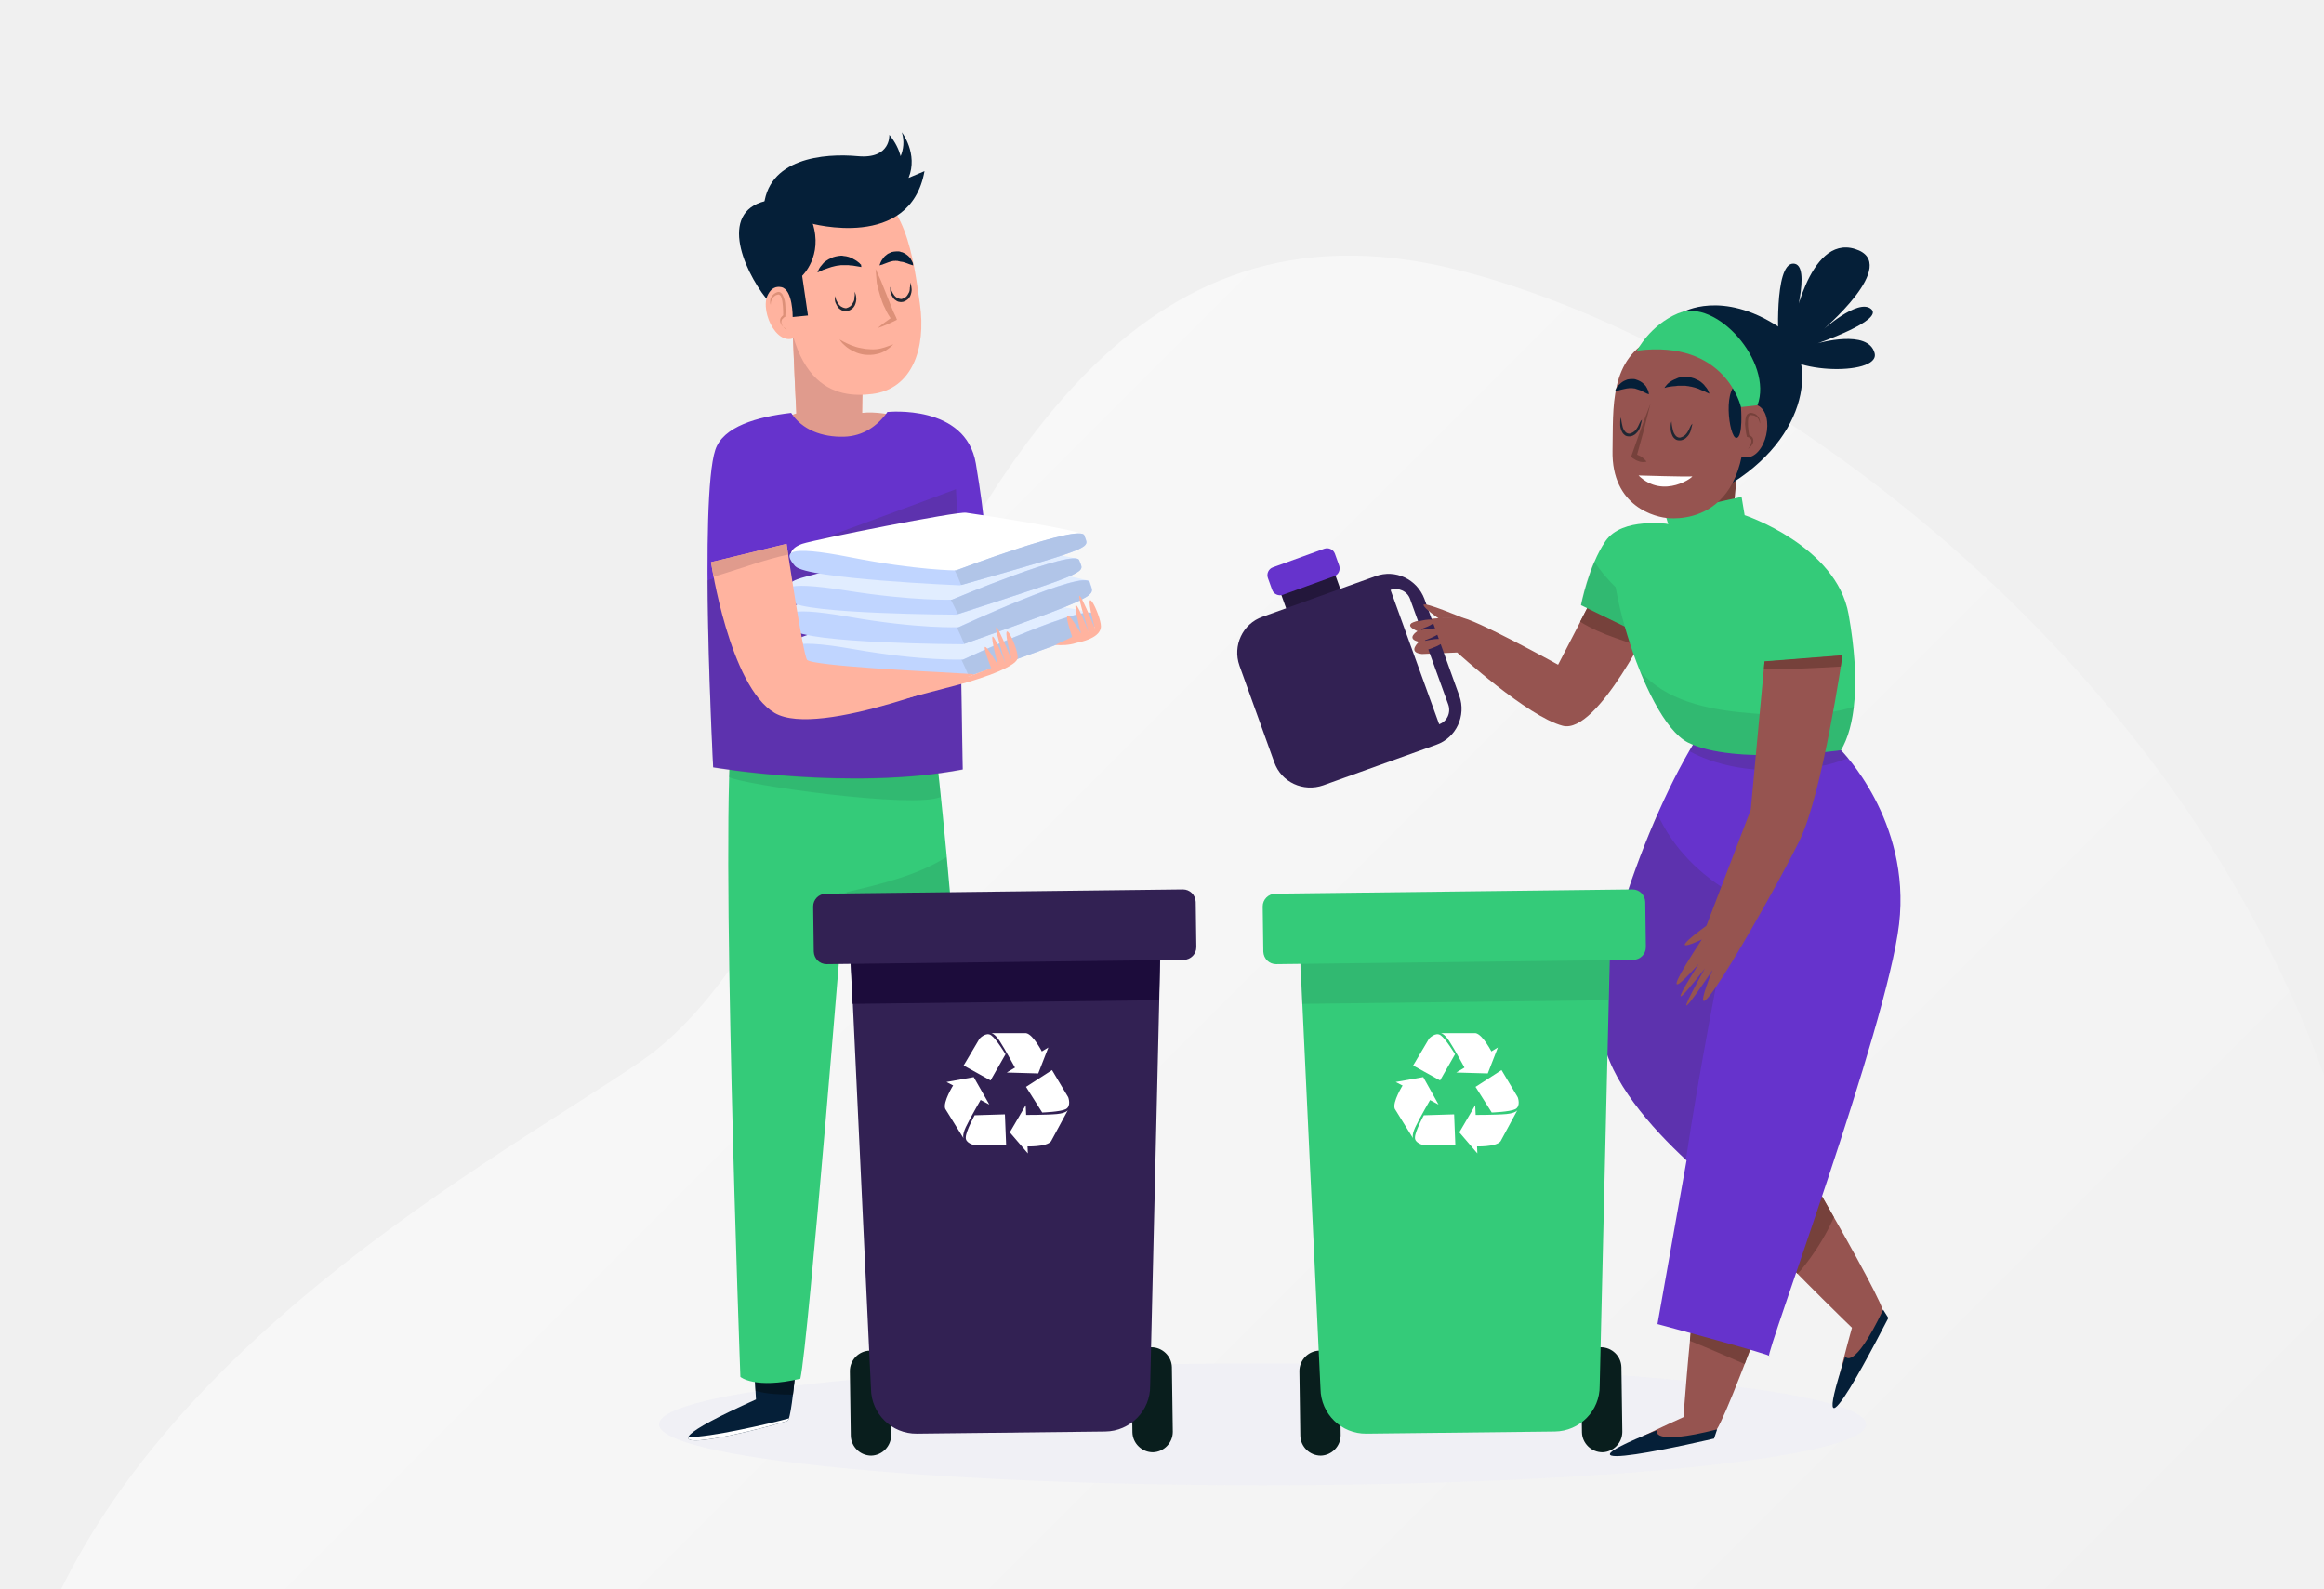
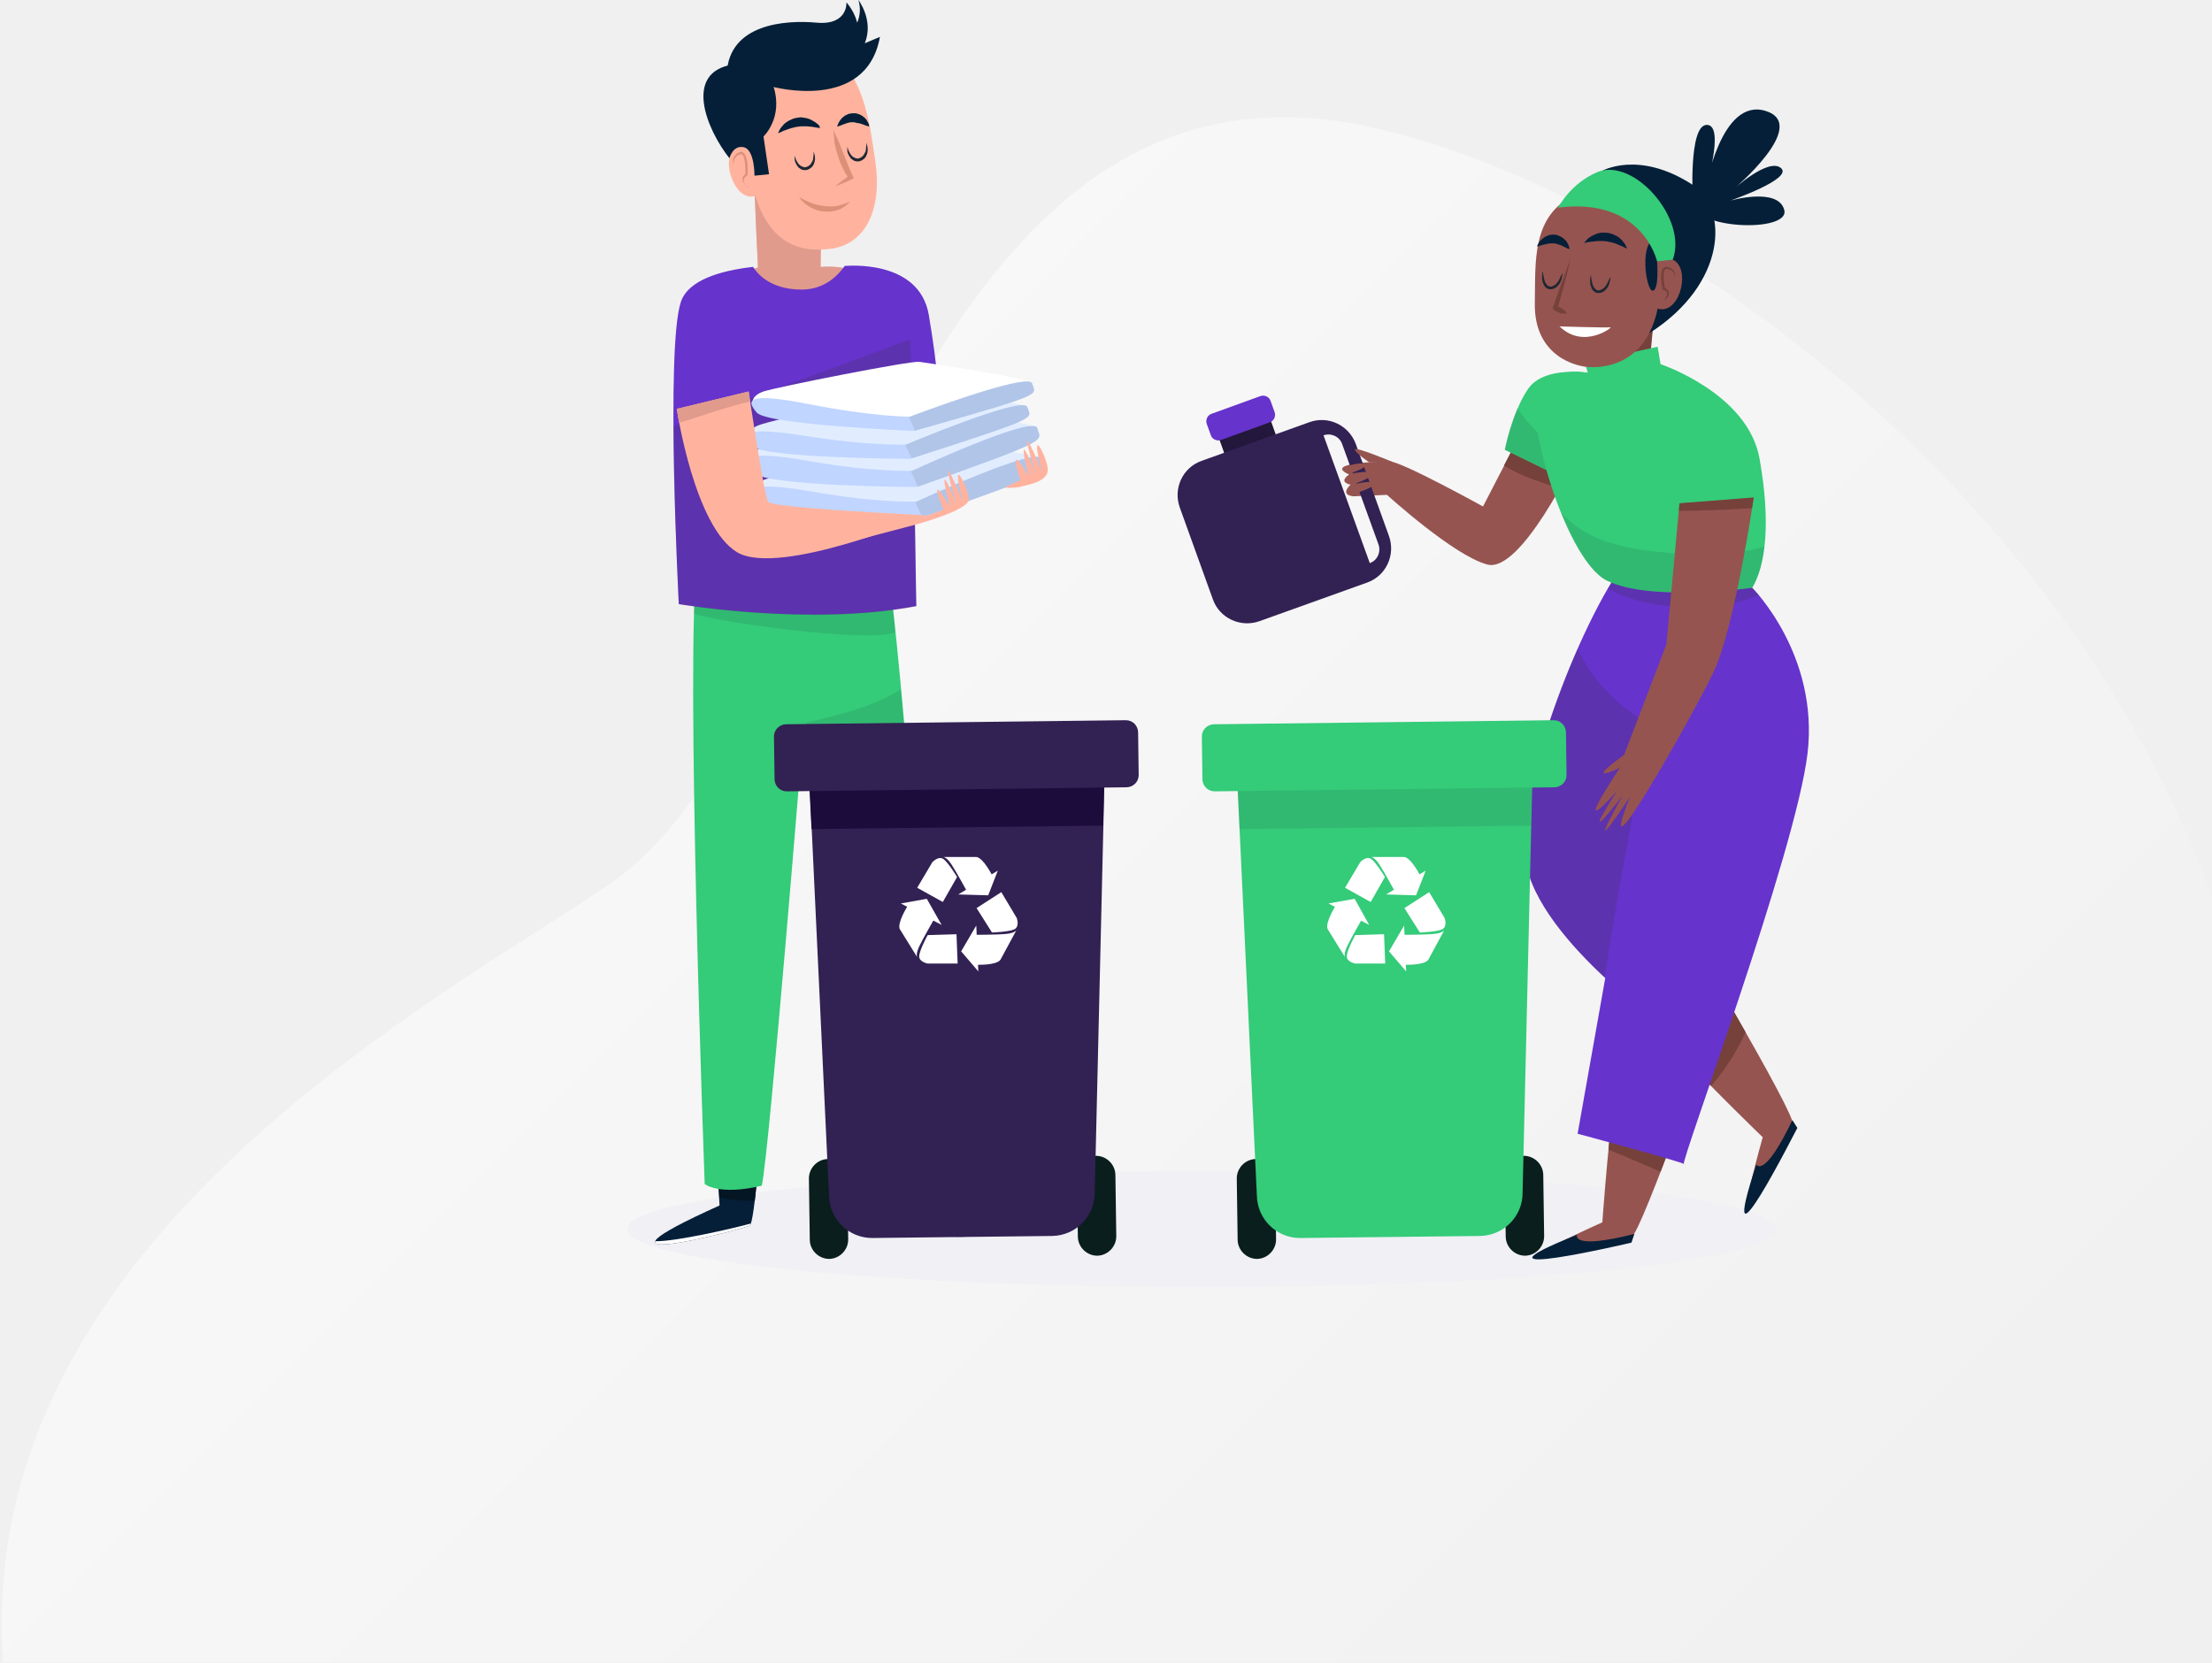
- <svg xmlns="http://www.w3.org/2000/svg" width="878" height="600" viewBox="0 0 878 500" fill="none">
+ <svg xmlns="http://www.w3.org/2000/svg" width="878" height="660" viewBox="0 0 878 660" fill="none">
  <path opacity="0.5" fill-rule="evenodd" clip-rule="evenodd" d="M868.075 660H1.269C-9.706 512.198 136.012 419.063 215.18 368.462C225.465 361.889 234.626 356.033 242.175 350.869C275.263 328.232 299.799 278.801 325.894 226.228C373.97 129.372 427.337 21.855 549.226 51.591C656.389 77.802 817.447 189.332 878 356.181V633.297C874.996 642.129 871.691 651.031 868.075 660Z" fill="url(#paint0_linear)" />
  <path d="M477 465C351.079 465 249 475.297 249 488C249 500.703 351.079 511 477 511C602.921 511 705 500.703 705 488C705 475.297 602.921 465 477 465Z" fill="#F0F0F5" />
  <path d="M683.38 398.817C683.38 398.817 651.032 491.056 647.566 491.056C644.1 491.056 574.782 512.963 636.013 485.291C636.013 485.291 642.945 384.981 653.343 380.369C663.74 375.758 683.38 398.817 683.38 398.817Z" fill="#965450" />
  <path d="M659.119 465.229C669.632 437.903 683.381 398.817 683.381 398.817C683.381 398.817 663.74 375.758 653.343 380.369C646.642 383.367 641.328 426.489 638.439 456.466C645.371 459.234 652.187 462.231 659.119 465.229Z" fill="#76413B" />
  <path d="M625.962 490.249C625.962 490.249 623.305 496.36 648.721 489.903L647.566 493.362C647.566 493.362 575.938 510.196 625.962 490.249Z" fill="#051F38" />
  <path d="M663.74 359.731C663.74 359.731 713.764 443.784 711.569 446.436C709.374 449.087 681.647 516.191 699.669 451.509C699.669 451.509 627.117 381.753 630.236 370.8C633.471 359.962 663.74 359.731 663.74 359.731Z" fill="#965450" />
  <path d="M697.128 462.347C697.128 462.347 700.132 468.342 711.454 444.706L713.418 447.819C713.302 447.819 680.261 513.539 697.128 462.347Z" fill="#051F38" />
  <path d="M692.854 409.771C679.452 386.134 663.74 359.731 663.74 359.731C663.74 359.731 633.471 359.962 630.236 370.8C628.157 377.833 657.964 409.655 679.106 431.101C679.221 431.216 687.424 422.108 692.854 409.771Z" fill="#76413B" />
  <path d="M695.51 233.364C695.51 233.364 664.894 199.351 646.987 220.681C629.08 242.011 601.353 312.343 605.396 341.168C607.823 358.117 624.112 376.219 637.167 388.325L626.192 450.125C626.192 450.125 671.248 462.231 668.36 462.231C666.627 462.231 712.839 338.286 717.46 299.084C722.082 259.883 695.51 233.364 695.51 233.364Z" fill="#6633CC" />
  <path opacity="0.2" d="M672.059 240.974C680.608 240.858 689.966 239.705 698.168 236.362C696.551 234.402 695.511 233.364 695.511 233.364C695.511 233.364 664.896 199.351 646.989 220.681C644.216 224.025 641.212 228.406 638.208 233.71C648.26 239.244 660.968 241.204 672.059 240.974Z" fill="#352C38" />
  <path opacity="0.2" d="M626.193 257.461C613.485 286.401 602.741 322.374 605.398 341.053C607.708 357.886 623.883 375.873 636.937 387.979C641.559 356.618 649.992 313.035 655.076 287.9C642.483 280.752 632.085 270.49 626.193 257.461Z" fill="#352C38" />
  <path d="M607.131 165.337L588.646 201.08C588.646 201.08 556.298 183.209 551.676 183.209C547.055 183.209 525.105 183.785 535.502 188.397C535.502 188.397 530.881 191.279 536.08 192.432C536.08 192.432 531.459 196.468 537.235 197.044L550.521 196.468C550.521 196.468 577.093 220.681 590.379 224.139C603.665 227.598 625.038 182.632 625.038 182.632L607.131 165.337Z" fill="#965450" />
  <path d="M610.135 190.934C613.023 191.972 616.027 193.01 619.031 194.047C622.728 187.591 625.038 182.517 625.038 182.517L607.131 165.223L596.964 184.823C601.008 187.36 605.514 189.32 610.135 190.934Z" fill="#76413B" />
  <path d="M630.236 148.043C630.236 148.043 612.907 145.161 606.552 154.385C600.198 163.608 597.31 178.597 597.31 178.597L622.149 190.704L630.236 148.043Z" fill="#34CB79" />
  <path opacity="0.1" d="M620.648 180.673C614.294 175.715 607.015 169.489 602.279 161.994C598.813 170.065 597.195 178.482 597.195 178.482L622.034 190.588L623.536 182.748C622.612 182.172 621.572 181.48 620.648 180.673Z" fill="#161826" />
  <path d="M508.699 178.943C509.392 180.788 508.353 182.863 506.504 183.555L492.872 188.513C491.023 189.205 488.944 188.167 488.25 186.322L482.821 171.218C482.127 169.373 483.167 167.298 485.016 166.606L498.648 161.648C500.497 160.957 502.576 161.994 503.269 163.839L508.699 178.943Z" fill="#23173B" />
  <path d="M519.674 167.644L476.928 182.979C469.419 185.63 465.607 193.932 468.264 201.426L481.434 237.976C484.091 245.47 492.409 249.275 499.919 246.623L542.665 231.289C550.174 228.637 553.987 220.335 551.33 212.841L538.159 176.291C535.387 168.797 527.184 164.877 519.674 167.644ZM547.171 216.185C548.21 219.182 546.708 222.526 543.705 223.564L525.335 172.832C528.339 171.795 531.69 173.294 532.729 176.291L547.171 216.185Z" fill="#322153" />
  <path d="M505.926 163.608C506.504 165.223 505.695 167.067 504.078 167.644L484.669 174.677C483.051 175.254 481.203 174.447 480.625 172.832L479.008 168.336C478.43 166.722 479.239 164.877 480.856 164.3L500.265 157.267C501.883 156.691 503.731 157.498 504.309 159.112L505.926 163.608Z" fill="#6633CC" />
  <path d="M533.191 185.515C533.191 185.515 540.47 182.979 541.741 184.477C542.896 185.861 535.618 187.936 535.964 188.052C536.195 188.167 543.82 186.438 544.513 188.052C545.207 189.666 536.426 192.548 536.426 192.548C536.426 192.548 544.744 190.242 545.322 191.972C545.9 193.701 536.657 196.238 536.657 196.238L536.195 192.433L535.618 188.052L533.191 185.515Z" fill="#965450" />
  <path d="M543.474 183.555C543.474 183.555 537.813 179.75 537.813 178.482C537.697 177.098 552.832 183.44 552.832 183.44L543.474 183.555Z" fill="#965450" />
  <path d="M655.075 145.161C653.92 147.236 659.581 98.926 659.581 98.926L633.356 116.567C633.356 116.567 635.666 147.467 632.778 147.582C631.623 147.582 627.117 149.312 622.149 151.156C623.305 156.921 625.615 158.189 627.579 163.724C642.252 163.609 658.195 163.263 667.206 149.888C662.007 148.159 656.577 142.278 655.075 145.161Z" fill="#76413B" />
  <path d="M630.236 148.043L629.081 144.008L657.964 137.666L659.119 144.584C659.119 144.584 693.778 156.114 698.399 182.056C703.02 207.998 700.71 224.717 695.511 233.364C695.511 233.364 655.075 239.129 637.746 230.482C620.416 221.834 602.509 157.267 611.752 151.502C620.994 145.737 630.236 148.043 630.236 148.043Z" fill="#34CB79" />
  <path opacity="0.1" d="M668.015 219.874C654.151 219.067 637.168 217.453 625.615 208.921C623.42 207.307 621.456 205.577 619.608 203.617C624.807 216.415 631.276 227.253 637.746 230.482C655.076 239.129 695.511 233.364 695.511 233.364C697.822 229.559 699.555 224.14 700.363 216.992C689.966 220.105 679.106 220.566 668.015 219.874Z" fill="#161826" />
  <path d="M666.628 199.927L696.088 197.621C696.088 197.621 688.579 249.505 679.914 267.377C671.25 285.248 631.392 355.58 646.988 316.378C646.988 316.378 626.771 346.933 644.1 315.802C644.1 315.802 625.038 340.591 641.789 314.073C641.789 314.073 622.149 336.556 642.945 304.849C642.945 304.849 627.348 312.343 644.678 299.66L661.43 255.847L666.628 199.927Z" fill="#965450" />
  <path d="M695.395 201.772C695.858 199.12 696.089 197.506 696.089 197.506L666.628 199.812L666.397 202.81C675.986 202.81 685.691 202.349 695.395 201.772Z" fill="#76413B" />
  <path d="M635.782 67.911C635.782 67.911 650.455 59.379 671.943 73.445C686.153 82.784 685.46 112.647 654.729 132.247C618.222 155.538 635.782 67.911 635.782 67.911Z" fill="#051F38" />
  <path d="M656.116 83.822C656.116 83.822 639.595 71.024 625.5 77.25C607.709 85.321 609.557 104.114 609.21 120.141C608.748 141.471 625.616 145.507 630.699 145.737C638.208 146.198 668.824 144.354 656.116 83.822Z" fill="#965450" />
  <path d="M657.733 103.769C657.733 103.769 658.426 100.54 663.972 103.077C671.019 106.42 667.207 123.254 659.35 122.793C651.379 122.447 657.733 103.769 657.733 103.769Z" fill="#965450" />
  <path d="M657.732 103.769C657.732 103.769 658.657 115.298 655.999 115.414C653.227 115.529 650.338 94.545 657.963 94.545C665.588 94.775 657.732 103.769 657.732 103.769Z" fill="#051F38" />
  <path d="M657.733 103.769C657.733 103.769 652.072 78.172 618.453 82.438C618.453 82.438 623.305 72.869 633.934 68.372C648.375 62.261 669.979 86.82 663.971 103.077C663.971 103.077 661.199 103.423 657.733 103.769Z" fill="#34CB79" />
  <path d="M671.943 80.132C671.943 80.132 670.094 49.578 677.488 49.578C684.882 49.578 676.91 75.29 676.91 75.29C676.91 75.29 683.034 38.51 700.825 44.044C718.617 49.578 687.886 75.29 687.886 75.29C687.886 75.29 701.98 62.377 706.948 66.758C711.8 71.024 686.73 79.671 686.73 79.671C686.73 79.671 705.793 74.137 708.219 83.361C710.645 92.469 671.365 91.201 671.943 80.132Z" fill="#051F38" />
  <path d="M610.134 97.889C610.134 97.889 610.134 97.658 610.365 97.197C610.596 96.736 610.827 96.159 611.405 95.583C611.983 95.006 612.676 94.315 613.6 93.853C613.831 93.738 614.062 93.623 614.409 93.507C614.64 93.392 614.987 93.277 615.218 93.277C615.564 93.277 615.795 93.162 616.142 93.162H617.066C617.644 93.162 618.221 93.392 618.799 93.623C619.377 93.853 619.839 94.084 620.301 94.43C620.763 94.776 621.11 95.122 621.456 95.468C621.803 95.814 622.034 96.159 622.149 96.505C622.265 96.621 622.38 96.851 622.38 96.966C622.496 97.082 622.496 97.312 622.611 97.428C622.727 97.774 622.843 98.004 622.843 98.235C622.958 98.696 622.958 98.927 622.958 98.927C622.958 98.927 622.727 98.811 622.265 98.696C622.034 98.581 621.803 98.465 621.572 98.35C621.341 98.235 620.994 98.12 620.647 97.889C620.301 97.774 620.07 97.543 619.723 97.428C619.377 97.312 619.03 97.197 618.683 97.082C618.337 96.966 617.99 96.851 617.644 96.736C617.297 96.736 616.951 96.621 616.604 96.621H616.142C616.026 96.621 615.795 96.621 615.564 96.621C615.218 96.621 614.871 96.736 614.524 96.736C614.178 96.851 613.831 96.851 613.485 96.966C613.138 97.082 612.791 97.082 612.445 97.197C611.752 97.428 611.174 97.543 610.827 97.658C610.481 97.889 610.134 97.889 610.134 97.889Z" fill="#051F38" />
  <path d="M619.03 129.595C619.03 129.595 637.977 130.172 639.247 129.941C640.403 129.711 628.619 138.935 619.03 129.595Z" fill="white" />
  <path d="M620.301 108.496C620.301 108.496 620.301 108.726 620.185 109.188C620.07 109.649 619.954 110.225 619.723 111.032C619.608 111.378 619.492 111.839 619.261 112.185C619.145 112.416 619.03 112.647 618.914 112.762C618.799 112.992 618.568 113.223 618.452 113.338C618.106 113.684 617.759 114.145 617.181 114.376C617.066 114.491 616.95 114.491 616.719 114.607L616.373 114.722C616.142 114.837 615.795 114.837 615.449 114.837C614.871 114.837 614.178 114.722 613.716 114.261C613.253 113.915 612.907 113.454 612.676 112.877C612.445 112.416 612.329 111.955 612.214 111.494C612.098 111.032 612.098 110.571 612.098 110.225C612.098 109.418 612.098 108.842 612.214 108.381C612.329 107.919 612.445 107.689 612.445 107.689C612.445 107.689 612.445 108.726 612.791 110.225C612.907 110.917 613.138 111.839 613.6 112.531C613.831 112.877 614.062 113.223 614.409 113.454C614.755 113.684 615.102 113.8 615.449 113.8C615.68 113.8 615.795 113.8 616.026 113.684L616.373 113.569C616.373 113.569 616.488 113.454 616.604 113.454C616.95 113.338 617.297 112.992 617.644 112.762C617.99 112.416 618.221 112.07 618.452 111.724C618.683 111.378 618.914 111.032 619.03 110.686C619.377 109.995 619.608 109.418 619.839 109.072C620.185 108.726 620.301 108.496 620.301 108.496Z" fill="#1F2733" />
  <path d="M639.363 109.995C639.363 109.995 639.363 110.225 639.248 110.686C639.132 111.148 639.017 111.724 638.786 112.531C638.67 112.877 638.555 113.338 638.323 113.684C638.208 113.915 638.092 114.145 637.977 114.261C637.861 114.491 637.63 114.722 637.515 114.837C637.168 115.183 636.822 115.644 636.244 115.875C636.128 115.99 636.013 115.99 635.782 116.106L635.435 116.221C635.204 116.336 634.858 116.336 634.511 116.336C633.933 116.336 633.24 116.221 632.778 115.76C632.316 115.414 631.969 114.953 631.738 114.376C631.507 113.915 631.392 113.454 631.276 112.992C631.161 112.531 631.161 112.07 631.161 111.724C631.161 110.917 631.161 110.341 631.276 109.879C631.392 109.418 631.507 109.188 631.507 109.188C631.507 109.188 631.507 110.225 631.854 111.724C631.969 112.416 632.2 113.338 632.663 114.03C632.894 114.376 633.125 114.722 633.471 114.953C633.818 115.183 634.164 115.298 634.511 115.298C634.742 115.298 634.858 115.298 635.089 115.183L635.435 115.068C635.435 115.068 635.551 114.953 635.666 114.953C636.013 114.837 636.359 114.491 636.706 114.261C637.053 113.915 637.284 113.569 637.515 113.223C637.746 112.877 637.977 112.531 638.092 112.185C638.439 111.494 638.67 110.917 638.901 110.571C639.248 110.225 639.363 109.995 639.363 109.995Z" fill="#1F2733" />
  <path d="M660.39 119.565C660.736 119.103 660.967 118.757 661.198 118.296C661.429 117.835 661.545 117.374 661.66 116.913C661.66 116.682 661.66 116.451 661.66 116.221C661.66 116.106 661.545 115.99 661.545 115.99C661.545 115.875 661.429 115.76 661.314 115.76C661.198 115.644 661.198 115.644 661.083 115.529L660.852 115.298C660.736 115.183 660.621 115.183 660.505 115.183L660.159 115.068L659.927 114.953V114.722C659.581 113.454 659.465 112.301 659.35 111.032C659.234 110.456 659.234 109.764 659.35 109.188C659.35 108.496 659.465 107.919 659.696 107.228C659.812 106.882 660.043 106.536 660.39 106.305C660.736 106.075 661.198 105.844 661.545 105.959C662.007 105.959 662.238 106.075 662.585 106.19C662.931 106.305 663.278 106.421 663.509 106.651C663.74 106.882 664.087 107.112 664.202 107.343C664.433 107.574 664.549 107.919 664.664 108.15C664.895 108.726 665.011 109.418 664.895 109.995C664.78 109.418 664.664 108.842 664.318 108.265C664.202 108.035 663.971 107.804 663.74 107.573C663.509 107.343 663.278 107.228 663.047 107.112C662.816 106.997 662.585 106.882 662.238 106.882C662.007 106.882 661.66 106.766 661.429 106.766C660.967 106.766 660.736 107.112 660.621 107.573C660.274 108.611 660.39 109.764 660.39 110.917C660.505 112.07 660.621 113.338 660.852 114.491L660.621 114.146L660.967 114.376C661.083 114.491 661.198 114.491 661.314 114.607L661.66 114.837C661.776 114.953 661.891 115.068 662.007 115.183C662.123 115.299 662.238 115.414 662.238 115.644C662.354 115.76 662.354 115.99 662.354 116.106C662.469 116.451 662.354 116.682 662.354 117.028C662.238 117.604 661.891 118.066 661.545 118.527C661.198 118.873 660.736 119.334 660.39 119.565Z" fill="#76413B" />
  <path d="M622.034 124.407C621.456 124.522 620.994 124.522 620.532 124.522C620.07 124.522 619.608 124.407 619.261 124.292C618.799 124.176 618.452 123.946 618.106 123.831C617.875 123.715 617.759 123.6 617.528 123.485C617.297 123.369 617.182 123.254 616.951 123.139L616.257 122.562L616.373 122.101C617.528 118.757 618.683 115.529 619.839 112.301C620.994 109.072 622.265 105.729 623.536 102.5C622.727 105.844 621.803 109.303 620.994 112.647C620.07 115.99 619.146 119.334 618.221 122.678L617.759 121.64C617.99 121.64 618.221 121.755 618.452 121.755C618.683 121.755 618.915 121.87 619.03 121.986C619.377 122.101 619.839 122.332 620.185 122.562C620.532 122.793 620.879 123.139 621.225 123.485C621.456 123.6 621.803 123.946 622.034 124.407Z" fill="#76413B" />
  <path d="M628.85 96.505C628.85 96.505 628.966 96.159 629.312 95.813C629.543 95.582 629.659 95.352 630.005 95.006C630.352 94.775 630.583 94.429 631.045 94.199C631.392 93.968 631.854 93.622 632.431 93.392C632.894 93.161 633.471 92.93 634.049 92.7C634.627 92.585 635.32 92.354 636.013 92.354C636.36 92.354 636.706 92.354 637.053 92.354L638.092 92.469C638.786 92.469 639.479 92.815 640.056 92.93C640.634 93.161 641.212 93.507 641.789 93.738C642.367 94.084 642.829 94.429 643.176 94.775C643.638 95.121 643.984 95.582 644.216 95.928C644.562 96.274 644.793 96.62 645.024 96.966C645.255 97.312 645.371 97.658 645.486 97.888C645.717 98.35 645.833 98.695 645.833 98.695C645.833 98.695 645.486 98.58 645.024 98.35C644.793 98.234 644.447 98.119 644.1 97.888C643.753 97.658 643.407 97.543 642.945 97.427C642.598 97.312 642.136 97.081 641.674 96.851C641.212 96.735 640.75 96.505 640.288 96.389C639.825 96.274 639.363 96.159 638.901 96.044C638.439 96.044 637.977 95.813 637.399 95.813L636.706 95.698H636.013C635.551 95.698 634.973 95.698 634.511 95.698C634.049 95.698 633.587 95.698 633.125 95.813C632.663 95.813 632.2 95.928 631.738 95.928C630.93 96.044 630.121 96.159 629.659 96.274C629.197 96.505 628.85 96.505 628.85 96.505Z" fill="#051F38" />
  <path d="M612.907 490.825C612.907 494.976 609.557 498.435 605.398 498.55C601.239 498.55 597.773 495.207 597.657 491.056L597.311 466.613C597.311 462.462 600.661 459.003 604.82 458.888C608.979 458.888 612.445 462.231 612.56 466.382L612.907 490.825Z" fill="#091E1D" />
  <path d="M506.504 492.095C506.504 496.245 503.154 499.704 498.995 499.82C494.836 499.82 491.37 496.476 491.254 492.325L490.908 467.882C490.908 463.731 494.258 460.272 498.417 460.157C502.576 460.157 506.042 463.501 506.158 467.651L506.504 492.095Z" fill="#091E1D" />
  <path d="M604.358 473.415C604.473 482.87 596.848 490.595 587.375 490.71L516.209 491.517C506.735 491.633 498.995 484.023 498.879 474.568L491.254 312.92C491.139 303.466 498.764 295.741 508.237 295.625L590.841 294.588C600.314 294.472 608.055 302.082 608.17 311.536L604.358 473.415Z" fill="#34CB79" />
  <path opacity="0.1" d="M607.708 327.793L608.055 311.767C607.939 302.313 600.199 294.703 590.725 294.818L508.121 295.856C498.648 295.971 491.023 303.696 491.139 313.151L491.947 329.177L607.708 327.793Z" fill="#161826" />
  <path d="M621.803 307.732C621.803 310.383 619.723 312.459 617.066 312.574L482.127 314.188C479.47 314.188 477.391 312.113 477.275 309.461L477.044 292.397C477.044 289.745 479.123 287.67 481.781 287.554L616.719 285.94C619.377 285.94 621.456 288.016 621.572 290.667L621.803 307.732Z" fill="#34CB79" />
  <path d="M550.174 355.119L565.886 345.665L562.074 355.465L550.174 355.119Z" fill="white" />
  <path d="M544.283 340.246C544.283 340.246 545.554 340.246 547.518 343.243C549.482 346.241 553.872 354.312 553.872 354.312L561.843 350.738L563.692 347.625C563.692 347.625 560.226 340.707 557.453 340.246H544.283Z" fill="white" />
  <path d="M539.892 342.321C539.892 342.321 542.318 339.669 544.282 341.053C546.246 342.437 549.712 348.202 549.712 348.202L544.051 358.117L533.885 352.468L539.892 342.321Z" fill="white" />
  <path d="M557.338 367.456L558.146 385.673L551.33 377.718L557.338 367.456Z" fill="white" />
  <path d="M573.281 369.301C573.281 369.301 572.703 370.454 569.121 370.8C565.54 371.146 556.298 371.146 556.298 371.146L555.604 379.908L557.453 383.021C557.453 383.021 565.193 383.367 566.926 381.061L573.281 369.301Z" fill="white" />
  <path d="M573.396 364.458C573.396 364.458 574.667 367.802 572.472 368.955C570.392 369.993 563.576 370.223 563.576 370.223L557.453 360.538L567.273 354.197L573.396 364.458Z" fill="white" />
  <path d="M543.472 367.226L527.298 358.693L537.696 356.849L543.472 367.226Z" fill="white" />
  <path d="M533.885 380.024C533.885 380.024 533.192 378.986 534.694 375.758C536.195 372.529 540.817 364.574 540.817 364.574L533.654 359.616L530.072 359.731C530.072 359.731 525.913 366.303 526.953 368.84L533.885 380.024Z" fill="white" />
  <path d="M537.928 382.56C537.928 382.56 534.347 381.868 534.578 379.562C534.694 377.141 537.928 371.261 537.928 371.261L549.366 370.915L549.828 382.56H537.928Z" fill="white" />
  <path d="M302.247 445.167C302.247 445.167 299.706 485.868 297.511 486.675C289.077 489.557 225.42 505.699 285.611 478.604L283.994 448.972L302.247 445.167Z" fill="#051F38" />
  <path d="M299.59 476.759C301.092 464.422 302.247 445.167 302.247 445.167L283.994 448.972L285.496 475.376C290.001 476.644 295.2 476.759 299.59 476.759Z" fill="#041523" />
  <path d="M260.079 492.786C258.231 497.282 291.503 488.75 297.511 486.675C297.626 486.56 297.857 486.329 298.088 485.752C290.579 487.828 267.82 493.016 260.079 492.786Z" fill="white" />
  <path d="M341.181 442.977C341.181 442.977 344.532 483.677 346.842 484.369C355.391 487.136 419.279 502.01 358.511 476.067L359.55 446.436L341.181 442.977Z" fill="#051F38" />
  <path d="M344.532 474.453C342.799 462.232 341.181 442.977 341.181 442.977L359.55 446.436L358.626 472.839C354.12 474.223 348.922 474.338 344.532 474.453Z" fill="#041523" />
  <path d="M384.389 489.788C386.353 494.284 352.85 486.329 346.842 484.369C346.611 484.369 346.496 484.023 346.265 483.446C353.774 485.522 376.649 490.249 384.389 489.788Z" fill="white" />
  <path d="M352.387 223.218C352.387 223.218 369.023 357.31 365.673 465.806C365.673 465.806 345.802 471.34 340.603 467.305C336.097 441.593 336.675 391.554 329.974 354.427C323.62 319.377 321.079 290.667 321.079 290.667L318.999 288.361C318.999 288.361 305.366 457.85 302.363 470.764C285.149 474.799 279.719 470.072 279.719 470.072C279.719 470.072 271.863 258.038 276.715 223.794C282.954 179.059 352.387 223.218 352.387 223.218Z" fill="#34CB79" />
  <path opacity="0.1" d="M355.39 251.004C353.657 233.709 352.27 223.333 352.27 223.333C352.27 223.333 282.953 179.173 276.598 223.909C276.021 228.06 275.674 234.862 275.328 243.51C280.526 246.392 345.454 255.616 355.39 251.004Z" fill="#161826" />
  <path opacity="0.1" d="M319.808 286.978C320.616 296.086 324.775 325.488 329.974 354.427C336.675 391.669 336.097 441.593 340.603 467.305C345.802 471.34 365.673 465.806 365.673 465.806C367.637 399.048 362.207 322.605 357.586 273.719C346.611 280.636 332.631 283.98 319.808 286.978Z" fill="#161826" />
  <path d="M325.7 105.959C325.815 91.893 326.855 73.33 326.855 73.33L299.128 65.72C299.128 65.72 300.052 90.855 300.861 106.19C288.268 110.456 273.942 118.527 273.942 118.527L326.277 131.786L344.878 113.8C344.878 113.8 335.52 109.072 325.7 105.959Z" fill="#FFB39F" />
  <path d="M325.7 105.959C325.815 91.893 326.855 73.33 326.855 73.33L299.128 65.72C299.128 65.72 300.052 90.855 300.861 106.19C288.268 110.456 273.942 118.527 273.942 118.527L326.277 131.786L351.001 110.571C351.001 110.571 335.635 104.806 325.7 105.959Z" fill="#E09B8D" />
  <path d="M296.702 39.086C296.702 39.086 303.98 15.565 323.158 19.255C342.336 22.944 345.109 47.964 347.535 64.798C349.961 81.747 344.531 96.966 329.512 98.811C316.457 100.425 293.698 97.888 296.702 39.086Z" fill="#FFB39F" />
  <path d="M297.626 58.802C297.626 58.802 296.471 55.689 291.734 59.148C285.726 63.529 291.849 79.671 299.128 77.942C306.406 76.212 297.626 58.802 297.626 58.802Z" fill="#FFB39F" />
  <path d="M290.925 25.596C291.387 25.481 300.399 24.789 294.391 25.366C299.936 31.361 299.359 32.86 306.984 34.244C311.027 46.696 303.056 54.19 303.056 54.19L305.251 69.179L299.474 69.756C299.474 69.756 299.59 59.379 295.2 58.456C290.81 57.534 289.539 62.838 289.539 62.838C280.412 51.308 271.169 28.709 290.925 25.596Z" fill="#051F38" />
  <path d="M343.26 17.18C346.957 8.071 340.719 0 340.719 0C341.758 3.344 341.296 6.457 340.256 8.993C339.563 6.457 338.292 3.69 335.982 0.922C335.982 0.922 336.675 10.146 324.082 8.993C311.489 7.84 289.423 9.57 288.499 29.055C287.459 48.541 306.291 34.359 306.291 34.359C306.291 34.359 343.838 44.851 349.268 14.643L343.26 17.18Z" fill="#051F38" />
  <path d="M325.469 50.848C325.469 50.848 325.122 50.848 324.66 50.732C324.082 50.617 323.389 50.502 322.581 50.386C322.118 50.271 321.772 50.271 321.31 50.271C320.848 50.156 320.386 50.156 319.923 50.156C319.461 50.156 318.999 50.156 318.421 50.156C318.19 50.156 317.959 50.156 317.728 50.156L317.035 50.271C316.573 50.271 316.111 50.386 315.533 50.502C315.071 50.617 314.609 50.732 314.147 50.848C313.685 50.963 313.223 51.194 312.761 51.309C312.298 51.424 311.952 51.655 311.49 51.77C311.143 51.885 310.681 52.001 310.45 52.231C310.103 52.346 309.872 52.462 309.641 52.577C309.179 52.808 308.833 52.923 308.833 52.923C308.833 52.923 308.948 52.577 309.179 52.116C309.295 51.885 309.41 51.539 309.641 51.194C309.872 50.848 310.103 50.502 310.45 50.156C310.797 49.81 311.028 49.349 311.49 49.003C311.952 48.657 312.414 48.311 312.992 47.965C313.569 47.734 314.147 47.389 314.725 47.158C315.418 46.927 315.995 46.812 316.689 46.697L317.728 46.581C318.075 46.581 318.422 46.581 318.768 46.697C319.115 46.697 319.461 46.812 319.692 46.812C320.039 46.927 320.27 46.927 320.617 47.043C321.194 47.273 321.772 47.389 322.234 47.734C322.696 47.965 323.158 48.311 323.62 48.542C323.967 48.772 324.314 49.118 324.66 49.349C324.891 49.579 325.122 49.925 325.353 50.041C325.238 50.502 325.469 50.848 325.469 50.848Z" fill="#051F38" />
  <path d="M344.993 50.27C344.993 50.27 344.762 50.155 344.3 50.039C343.838 49.924 343.26 49.694 342.682 49.463C342.336 49.348 341.989 49.233 341.643 49.117C341.296 49.002 340.949 48.886 340.603 48.886C340.256 48.886 339.91 48.771 339.563 48.656C339.448 48.656 339.216 48.656 339.101 48.541H338.639C338.292 48.425 337.946 48.656 337.599 48.541C337.252 48.656 336.906 48.656 336.559 48.771C336.213 48.887 335.866 49.002 335.52 49.117C335.173 49.233 334.826 49.348 334.595 49.463C334.249 49.578 333.902 49.694 333.671 49.809C333.44 49.924 333.209 50.039 332.978 50.039C332.516 50.155 332.285 50.27 332.285 50.27C332.285 50.27 332.285 50.039 332.516 49.578C332.631 49.348 332.631 49.117 332.862 48.771C332.978 48.425 333.209 48.195 333.44 47.849C333.671 47.503 333.902 47.157 334.249 46.811C334.595 46.465 335.057 46.235 335.404 45.889C335.866 45.658 336.444 45.428 336.906 45.197C337.484 45.082 338.061 44.966 338.639 44.966C338.985 44.966 339.216 44.966 339.563 44.966C339.91 44.966 340.141 45.082 340.372 45.197C340.603 45.197 340.949 45.312 341.18 45.428C341.412 45.543 341.643 45.658 341.874 45.773C342.798 46.35 343.491 46.926 343.953 47.618C344.415 48.31 344.646 48.887 344.877 49.348C344.993 50.039 344.993 50.27 344.993 50.27Z" fill="#051F38" />
  <path d="M330.783 51.538C331.476 53.037 332.17 54.651 332.863 56.15C333.209 56.957 333.44 57.649 333.787 58.456L334.711 60.762L335.635 63.068C335.982 63.875 336.213 64.567 336.56 65.374L337.022 66.527C337.137 66.873 337.368 67.334 337.484 67.68C337.831 68.372 338.177 69.064 338.524 69.871L338.87 70.793L338.177 71.139C337.137 71.6 336.098 72.177 334.942 72.638C333.903 73.099 332.747 73.56 331.592 73.906C332.516 73.099 333.44 72.407 334.365 71.716C335.289 71.024 336.329 70.332 337.253 69.64L336.906 70.909C336.444 70.217 335.982 69.41 335.52 68.718C335.058 68.026 334.711 67.219 334.365 66.412L333.787 65.259L333.325 64.106C333.094 63.299 332.747 62.492 332.516 61.685L331.823 59.263C331.592 58.456 331.476 57.649 331.245 56.842C331.13 54.997 330.899 53.268 330.783 51.538Z" fill="#DD9078" />
  <path d="M297.279 74.598C296.817 74.368 296.355 74.022 296.009 73.56C295.662 73.215 295.2 72.753 294.969 72.177C294.853 71.946 294.738 71.6 294.738 71.254C294.738 71.139 294.738 70.909 294.738 70.793C294.738 70.678 294.853 70.447 294.853 70.332C294.969 69.986 295.2 69.756 295.431 69.525C295.546 69.41 295.662 69.294 295.777 69.179L296.124 68.948L295.893 69.294C295.893 68.026 295.893 66.758 295.777 65.605C295.662 64.337 295.546 63.068 295.084 62.031C294.969 61.8 294.853 61.569 294.622 61.454C294.507 61.339 294.276 61.224 294.045 61.224C293.929 61.224 293.813 61.224 293.698 61.339C293.582 61.339 293.351 61.454 293.236 61.454C293.005 61.569 292.774 61.685 292.543 61.915C292.312 62.146 292.08 62.261 291.965 62.492C291.849 62.722 291.618 62.953 291.503 63.299C291.272 63.875 291.156 64.452 291.156 65.144C290.925 64.567 290.925 63.875 291.041 63.184C291.041 62.838 291.156 62.492 291.387 62.261C291.503 61.915 291.734 61.685 291.965 61.454L292.312 61.108L292.774 60.762C292.889 60.647 293.12 60.647 293.236 60.532C293.351 60.416 293.582 60.416 293.813 60.301C294.276 60.186 294.738 60.301 295.084 60.647C295.431 60.878 295.662 61.224 295.777 61.569C296.124 62.261 296.24 62.838 296.471 63.529C296.586 64.221 296.702 64.798 296.702 65.49C296.817 66.758 296.817 68.026 296.702 69.41V69.64L296.471 69.756C296.24 69.871 296.009 69.986 295.893 70.217C295.777 70.332 295.546 70.563 295.431 70.678C295.315 70.793 295.315 70.909 295.315 71.024C295.315 71.139 295.2 71.254 295.2 71.37C295.2 71.6 295.2 71.831 295.2 72.061C295.315 72.523 295.546 72.984 295.893 73.445C296.586 73.906 296.933 74.252 297.279 74.598Z" fill="#DD9078" />
  <path d="M315.417 61.8C315.417 61.8 315.533 62.031 315.649 62.492C315.764 62.722 315.764 62.953 315.88 63.184C315.995 63.414 316.111 63.76 316.342 64.106C316.457 64.452 316.804 64.682 316.919 65.028C317.035 65.144 317.15 65.259 317.381 65.49C317.497 65.605 317.613 65.72 317.844 65.835C318.19 66.066 318.537 66.181 318.883 66.297C319.114 66.297 319.23 66.412 319.461 66.412C319.692 66.412 319.808 66.412 320.039 66.297L320.616 66.066L321.194 65.72C321.541 65.49 321.772 65.144 322.003 64.798C322.234 64.452 322.349 64.106 322.58 63.76C322.696 63.414 322.811 63.068 322.811 62.607C322.811 62.261 322.811 61.915 322.927 61.685C322.927 61.339 322.927 61.108 322.927 60.878C322.927 60.416 322.927 60.186 322.927 60.186C322.927 60.186 323.042 60.416 323.158 60.878C323.274 61.108 323.274 61.339 323.389 61.685C323.389 62.031 323.505 62.376 323.505 62.722C323.505 63.068 323.505 63.529 323.389 63.991C323.274 64.452 323.158 64.913 322.927 65.374C322.696 65.835 322.349 66.297 321.887 66.642L321.194 67.104C320.963 67.219 320.616 67.334 320.385 67.45C320.154 67.45 319.808 67.565 319.461 67.565C319.23 67.565 318.883 67.45 318.652 67.45C318.075 67.334 317.613 66.988 317.15 66.642C316.688 66.297 316.457 65.835 316.226 65.49C315.995 65.028 315.764 64.682 315.649 64.337C315.533 63.991 315.417 63.645 315.417 63.299C315.417 62.953 315.417 62.722 315.417 62.492C315.417 62.031 315.417 61.8 315.417 61.8Z" fill="#1F2733" />
  <path d="M336.329 58.341C336.329 58.341 336.444 58.572 336.56 59.033C336.675 59.263 336.675 59.494 336.791 59.725C336.906 59.955 337.022 60.301 337.253 60.647C337.368 60.993 337.715 61.224 337.831 61.569C337.946 61.685 338.062 61.8 338.293 62.031C338.408 62.146 338.524 62.261 338.755 62.377C339.101 62.607 339.448 62.722 339.795 62.838C340.026 62.838 340.141 62.953 340.372 62.953C340.603 62.953 340.719 62.953 340.95 62.838L341.527 62.607L342.105 62.261C342.452 62.031 342.683 61.685 342.914 61.339C343.145 60.993 343.26 60.647 343.491 60.301C343.607 59.955 343.723 59.609 343.723 59.148C343.723 58.802 343.723 58.456 343.838 58.226C343.838 57.88 343.838 57.649 343.838 57.419C343.838 56.957 343.838 56.727 343.838 56.727C343.838 56.727 343.954 56.957 344.069 57.419C344.185 57.649 344.185 57.88 344.3 58.226C344.3 58.572 344.416 58.917 344.416 59.263C344.416 59.609 344.416 60.071 344.3 60.532C344.185 60.993 344.069 61.454 343.838 61.915C343.607 62.377 343.26 62.838 342.798 63.184L342.105 63.645C341.874 63.76 341.527 63.875 341.296 63.991C341.065 63.991 340.719 64.106 340.372 64.106C340.141 64.106 339.795 63.991 339.563 63.991C338.986 63.875 338.524 63.529 338.062 63.184C337.599 62.838 337.368 62.377 337.137 62.031C336.906 61.569 336.675 61.224 336.56 60.878C336.444 60.532 336.329 60.186 336.329 59.84C336.329 59.494 336.329 59.263 336.329 59.033C336.329 58.572 336.329 58.341 336.329 58.341Z" fill="#1F2733" />
  <path d="M317.237 78.103C317.237 78.103 317.121 78.103 317.237 78.219C317.352 78.334 317.583 78.449 317.815 78.565C318.277 78.91 319.085 79.256 320.01 79.718C320.934 80.179 322.089 80.64 323.244 80.986C323.822 81.216 324.515 81.332 325.093 81.447C325.671 81.562 326.364 81.678 327.057 81.793C328.328 81.908 329.599 82.023 330.869 81.908C332.14 81.793 333.18 81.562 334.22 81.216C335.144 80.871 335.953 80.64 336.53 80.409C337.108 80.179 337.455 80.064 337.455 80.064C337.455 80.064 337.224 80.409 336.761 80.755C336.299 81.216 335.606 81.793 334.682 82.369C333.758 82.946 332.487 83.522 331.1 83.753C329.714 84.099 328.212 84.099 326.71 83.984C326.017 83.868 325.208 83.753 324.515 83.522C323.822 83.292 323.129 83.061 322.551 82.715C321.28 82.139 320.241 81.447 319.432 80.755C318.623 80.064 317.93 79.372 317.583 78.795C317.352 78.565 317.237 78.334 317.237 78.103C317.121 78.103 317.121 78.219 317.237 78.103Z" fill="#DD9078" />
  <path d="M335.289 105.613C335.289 105.613 364.865 102.5 368.677 125.099C372.49 147.813 372.143 153.923 372.143 153.923L343.261 149.657L335.289 105.613Z" fill="#6633CC" />
  <path d="M360.242 123.83C358.509 109.417 343.837 106.304 335.288 105.612C331.475 110.916 326.161 114.721 318.883 114.952C310.564 115.182 302.939 112.3 298.896 105.958C285.957 107.457 273.133 111.147 270.244 119.909C264.121 138.357 269.436 239.82 269.436 239.82C269.436 239.82 321.193 248.698 363.708 240.627C363.593 240.742 362.553 143.084 360.242 123.83Z" fill="#6633CC" />
  <path opacity="0.2" d="M267.242 169.258C267.473 202.695 269.437 239.936 269.437 239.936C269.437 239.936 321.194 248.814 363.709 240.743C363.709 240.743 362.9 166.606 361.167 134.784C329.859 146.429 298.55 157.959 267.242 169.258Z" fill="#352C38" />
  <path d="M299.127 196.007C299.127 196.007 297.972 192.664 303.286 190.473C308.601 188.282 363.362 173.985 366.828 174.447C370.293 174.908 412.693 179.981 413.386 182.287C414.079 184.593 362.668 201.196 362.668 201.196L299.127 196.007Z" fill="#E1EDFF" />
  <path d="M365.557 205.577C365.557 205.577 305.597 205.347 300.976 199.928C296.355 194.509 296.239 190.588 322.465 195.2C348.69 199.812 363.824 199.12 363.824 199.12C363.824 199.12 411.885 176.753 413.502 182.172C415.004 187.706 420.087 186.322 365.557 205.577Z" fill="#C0D5FF" />
  <path d="M413.387 182.287C411.885 176.868 363.709 199.236 363.709 199.236C363.709 199.236 363.593 199.236 363.247 199.236C364.286 201.311 365.095 203.271 366.019 205.462C420.087 186.322 415.004 187.706 413.387 182.287Z" fill="#B1C5E8" />
  <path d="M297.394 183.67C297.394 183.67 296.238 180.327 301.553 178.136C306.867 175.945 361.628 161.648 365.094 162.11C368.56 162.571 410.959 167.644 411.653 169.95C412.346 172.256 360.935 188.859 360.935 188.859L297.394 183.67Z" fill="#E1EDFF" />
  <path d="M363.824 193.356C363.824 193.356 303.864 193.125 299.243 187.706C294.622 182.287 294.506 178.367 320.731 182.979C346.957 187.591 362.091 186.899 362.091 186.899C362.091 186.899 410.151 164.531 411.769 169.95C413.155 175.369 418.354 173.985 363.824 193.356Z" fill="#C0D5FF" />
  <path d="M411.654 170.065C410.152 164.646 361.976 187.014 361.976 187.014C361.976 187.014 361.86 187.014 361.514 187.014C362.553 189.09 363.362 191.05 364.286 193.24C418.239 173.985 413.155 175.369 411.654 170.065Z" fill="#B1C5E8" />
  <path d="M297.163 173.639C297.163 173.639 296.123 170.757 301.206 168.797C306.29 166.837 359.318 154.269 362.668 154.73C366.019 155.192 407.032 159.688 407.725 161.648C408.418 163.608 358.625 178.367 358.625 178.367L297.163 173.639Z" fill="#E1EDFF" />
  <path d="M361.398 182.172C361.398 182.172 303.402 181.941 298.897 177.214C294.391 172.486 294.391 169.027 319.692 173.063C344.993 177.098 359.665 176.522 359.665 176.522C359.665 176.522 406.224 156.806 407.726 161.648C409.228 166.376 414.195 165.107 361.398 182.172Z" fill="#C0D5FF" />
  <path d="M407.726 161.648C406.224 156.921 359.665 176.522 359.665 176.522C359.665 176.522 359.55 176.522 359.203 176.522C360.127 178.251 361.052 180.096 361.86 181.941C414.195 165.107 409.228 166.376 407.726 161.648Z" fill="#B1C5E8" />
  <path d="M298.78 160.15C298.78 160.15 297.856 157.267 303.055 155.422C308.254 153.693 361.629 143.085 364.979 143.662C368.329 144.123 409.111 150.234 409.689 152.194C410.267 154.154 360.011 166.952 360.011 166.952L298.78 160.15Z" fill="white" />
  <path d="M362.669 171.102C362.669 171.102 304.673 168.681 300.399 163.838C296.124 158.88 296.124 155.537 321.309 160.494C346.495 165.452 361.167 165.452 361.167 165.452C361.167 165.452 408.419 147.581 409.69 152.308C411.076 157.035 416.044 155.998 362.669 171.102Z" fill="#C0D5FF" />
  <path d="M409.69 152.309C408.419 147.467 361.167 165.453 361.167 165.453C361.167 165.453 361.052 165.453 360.705 165.453C361.629 167.298 362.438 169.143 363.131 170.988C415.928 155.999 410.961 157.036 409.69 152.309Z" fill="#B1C5E8" />
  <path d="M268.628 162.34L297.164 155.422C297.164 155.422 303.287 196.93 304.904 199.236C306.522 201.542 354.236 203.848 354.236 203.848L368.099 204.655C368.099 204.655 309.525 229.213 292.658 219.298C275.56 209.151 268.628 162.34 268.628 162.34Z" fill="#FFB39F" />
  <path d="M271.401 167.298C280.181 164.646 288.73 161.418 297.741 159.458C297.395 156.921 297.164 155.422 297.164 155.422L268.628 162.34C268.628 162.34 268.975 164.416 269.552 167.875C270.245 167.644 270.823 167.413 271.401 167.298Z" fill="#E09B8D" />
  <path d="M362.785 208.46C362.785 208.46 384.504 202.695 384.504 198.313C384.504 193.932 376.648 178.136 382.194 199.236C382.194 199.236 370.641 170.642 379.883 200.619C379.883 200.619 370.872 177.329 376.995 201.196C376.995 201.196 367.752 185.054 374.453 202.349L366.135 205.462L346.148 205.231L335.52 215.608L362.785 208.46Z" fill="#FFB39F" />
  <path d="M413.618 187.36C413.618 187.36 402.065 158.766 411.307 188.744C411.307 188.744 402.296 165.453 408.419 189.32C408.419 189.32 399.176 173.178 405.068 190.588L398.714 193.586C401.025 193.817 404.029 193.701 406.455 192.894C413.849 191.395 415.928 188.859 415.928 186.553C415.928 182.172 408.072 166.376 413.618 187.36Z" fill="#FFB39F" />
  <path d="M443.078 490.825C443.078 494.976 439.728 498.435 435.569 498.55C431.409 498.55 427.944 495.207 427.828 491.056L427.481 466.613C427.481 462.462 430.832 459.003 434.991 458.888C439.15 458.888 442.616 462.231 442.731 466.382L443.078 490.825Z" fill="#091E1D" />
  <path d="M336.675 492.095C336.675 496.245 333.325 499.704 329.166 499.82C325.007 499.82 321.541 496.476 321.425 492.325L321.079 467.882C321.079 463.731 324.429 460.272 328.588 460.157C332.747 460.157 336.213 463.501 336.329 467.651L336.675 492.095Z" fill="#091E1D" />
  <path d="M434.529 473.415C434.645 482.87 427.02 490.595 417.546 490.71L346.38 491.517C336.907 491.633 329.166 484.023 329.051 474.568L321.426 312.92C321.31 303.466 328.935 295.741 338.408 295.625L421.012 294.588C430.486 294.472 438.226 302.082 438.342 311.536L434.529 473.415Z" fill="#322153" />
  <path d="M437.879 327.793L438.226 311.767C438.111 302.313 430.37 294.703 420.897 294.818L338.293 295.856C328.819 295.971 321.194 303.696 321.31 313.151L322.119 329.177L437.879 327.793Z" fill="#1C0C3B" />
  <path d="M451.974 307.732C451.974 310.383 449.895 312.459 447.237 312.574L312.299 314.188C309.641 314.188 307.562 312.113 307.446 309.461L307.215 292.397C307.215 289.745 309.295 287.67 311.952 287.554L446.891 285.94C449.548 285.94 451.628 288.016 451.743 290.667L451.974 307.732Z" fill="#322153" />
  <path d="M380.346 355.119L396.058 345.665L392.245 355.465L380.346 355.119Z" fill="white" />
  <path d="M374.454 340.246C374.454 340.246 375.724 340.246 377.688 343.243C379.652 346.241 384.043 354.312 384.043 354.312L392.014 350.738L393.863 347.625C393.863 347.625 390.397 340.707 387.624 340.246H374.454Z" fill="white" />
  <path d="M370.064 342.321C370.064 342.321 372.49 339.669 374.454 341.053C376.418 342.437 379.884 348.202 379.884 348.202L374.223 358.117L364.056 352.468L370.064 342.321Z" fill="white" />
  <path d="M387.509 367.456L388.317 385.673L381.501 377.718L387.509 367.456Z" fill="white" />
  <path d="M403.451 369.301C403.451 369.301 402.874 370.454 399.292 370.8C395.711 371.146 386.469 371.146 386.469 371.146L385.775 379.908L387.624 383.022C387.624 383.022 395.364 383.367 397.097 381.061L403.451 369.301Z" fill="white" />
  <path d="M403.567 364.458C403.567 364.458 404.838 367.802 402.643 368.955C400.563 369.993 393.747 370.223 393.747 370.223L387.624 360.538L397.444 354.197L403.567 364.458Z" fill="white" />
  <path d="M373.76 367.226L357.585 358.694L367.868 356.849L373.76 367.226Z" fill="white" />
  <path d="M364.056 380.024C364.056 380.024 363.363 378.986 364.865 375.758C366.367 372.529 370.988 364.574 370.988 364.574L363.825 359.616L360.244 359.731C360.244 359.731 356.085 366.303 357.124 368.84L364.056 380.024Z" fill="white" />
  <path d="M368.215 382.56C368.215 382.56 364.634 381.868 364.865 379.562C364.98 377.141 368.215 371.261 368.215 371.261L379.653 370.915L380.115 382.56H368.215Z" fill="white" />
  <defs>
    <linearGradient id="paint0_linear" x1="369.5" y1="153.5" x2="868" y2="652" gradientUnits="userSpaceOnUse">
      <stop stop-color="white" />
      <stop offset="1" stop-color="white" stop-opacity="0" />
    </linearGradient>
  </defs>
</svg>
